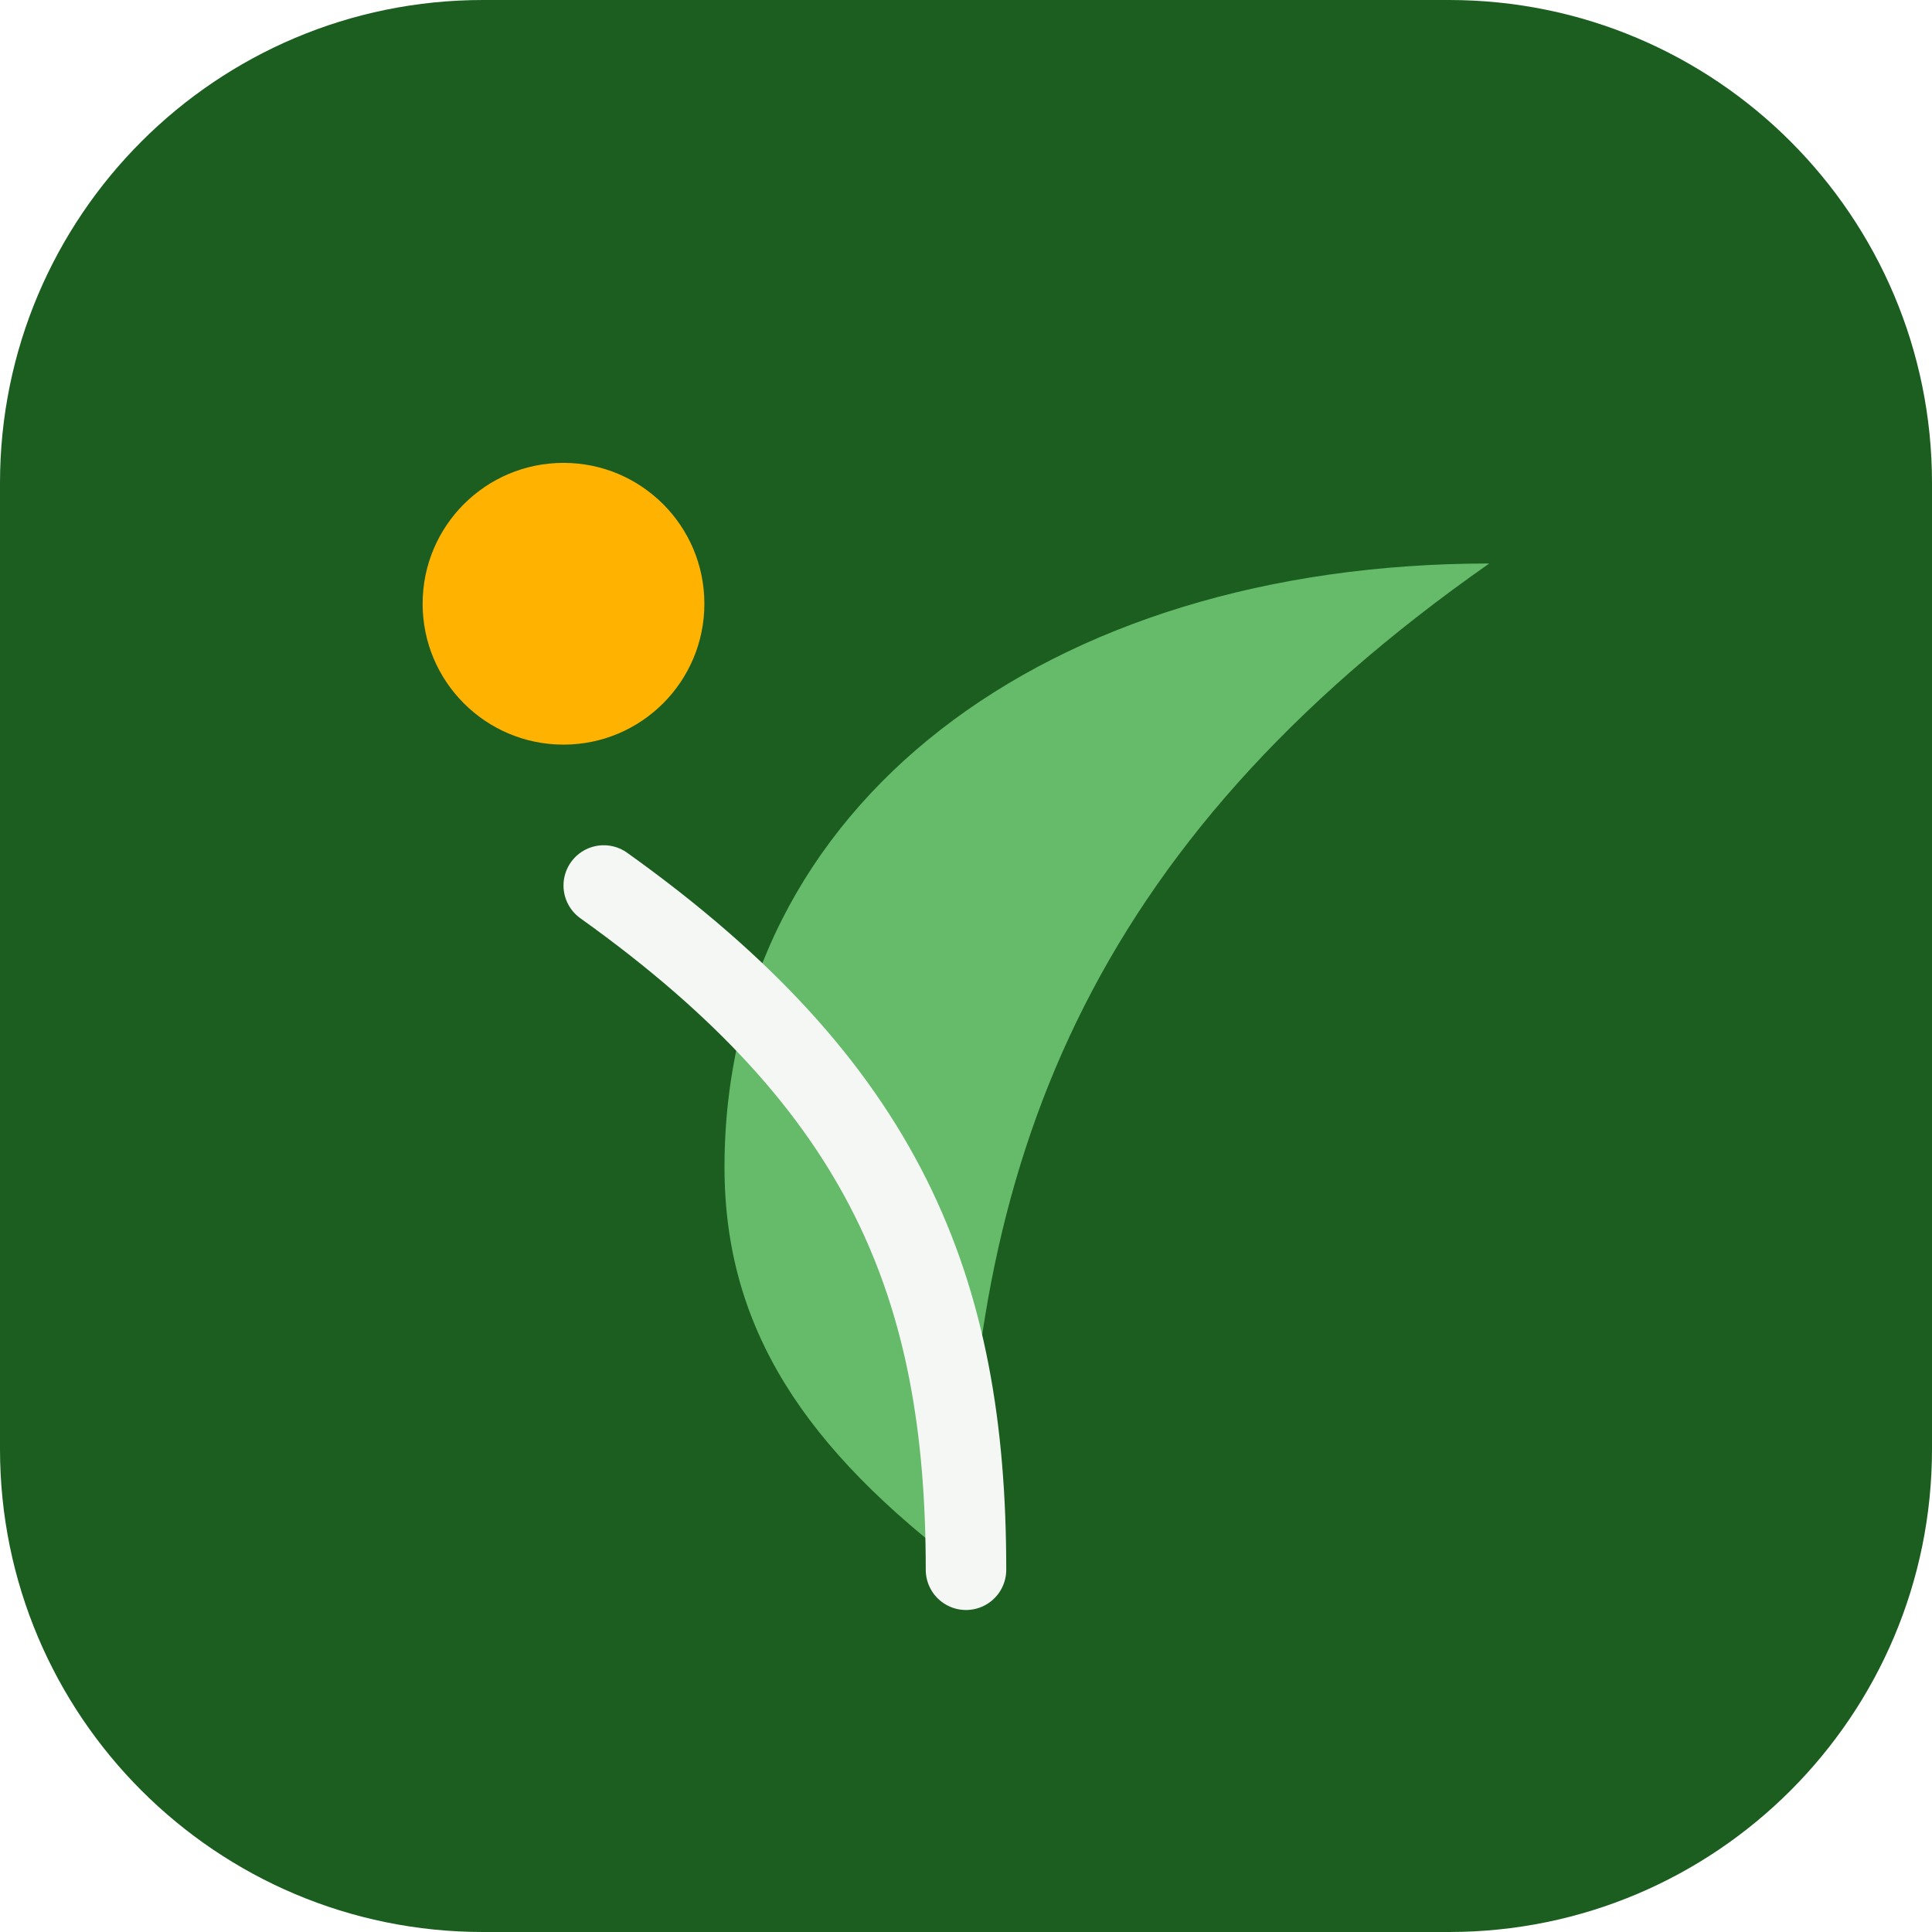
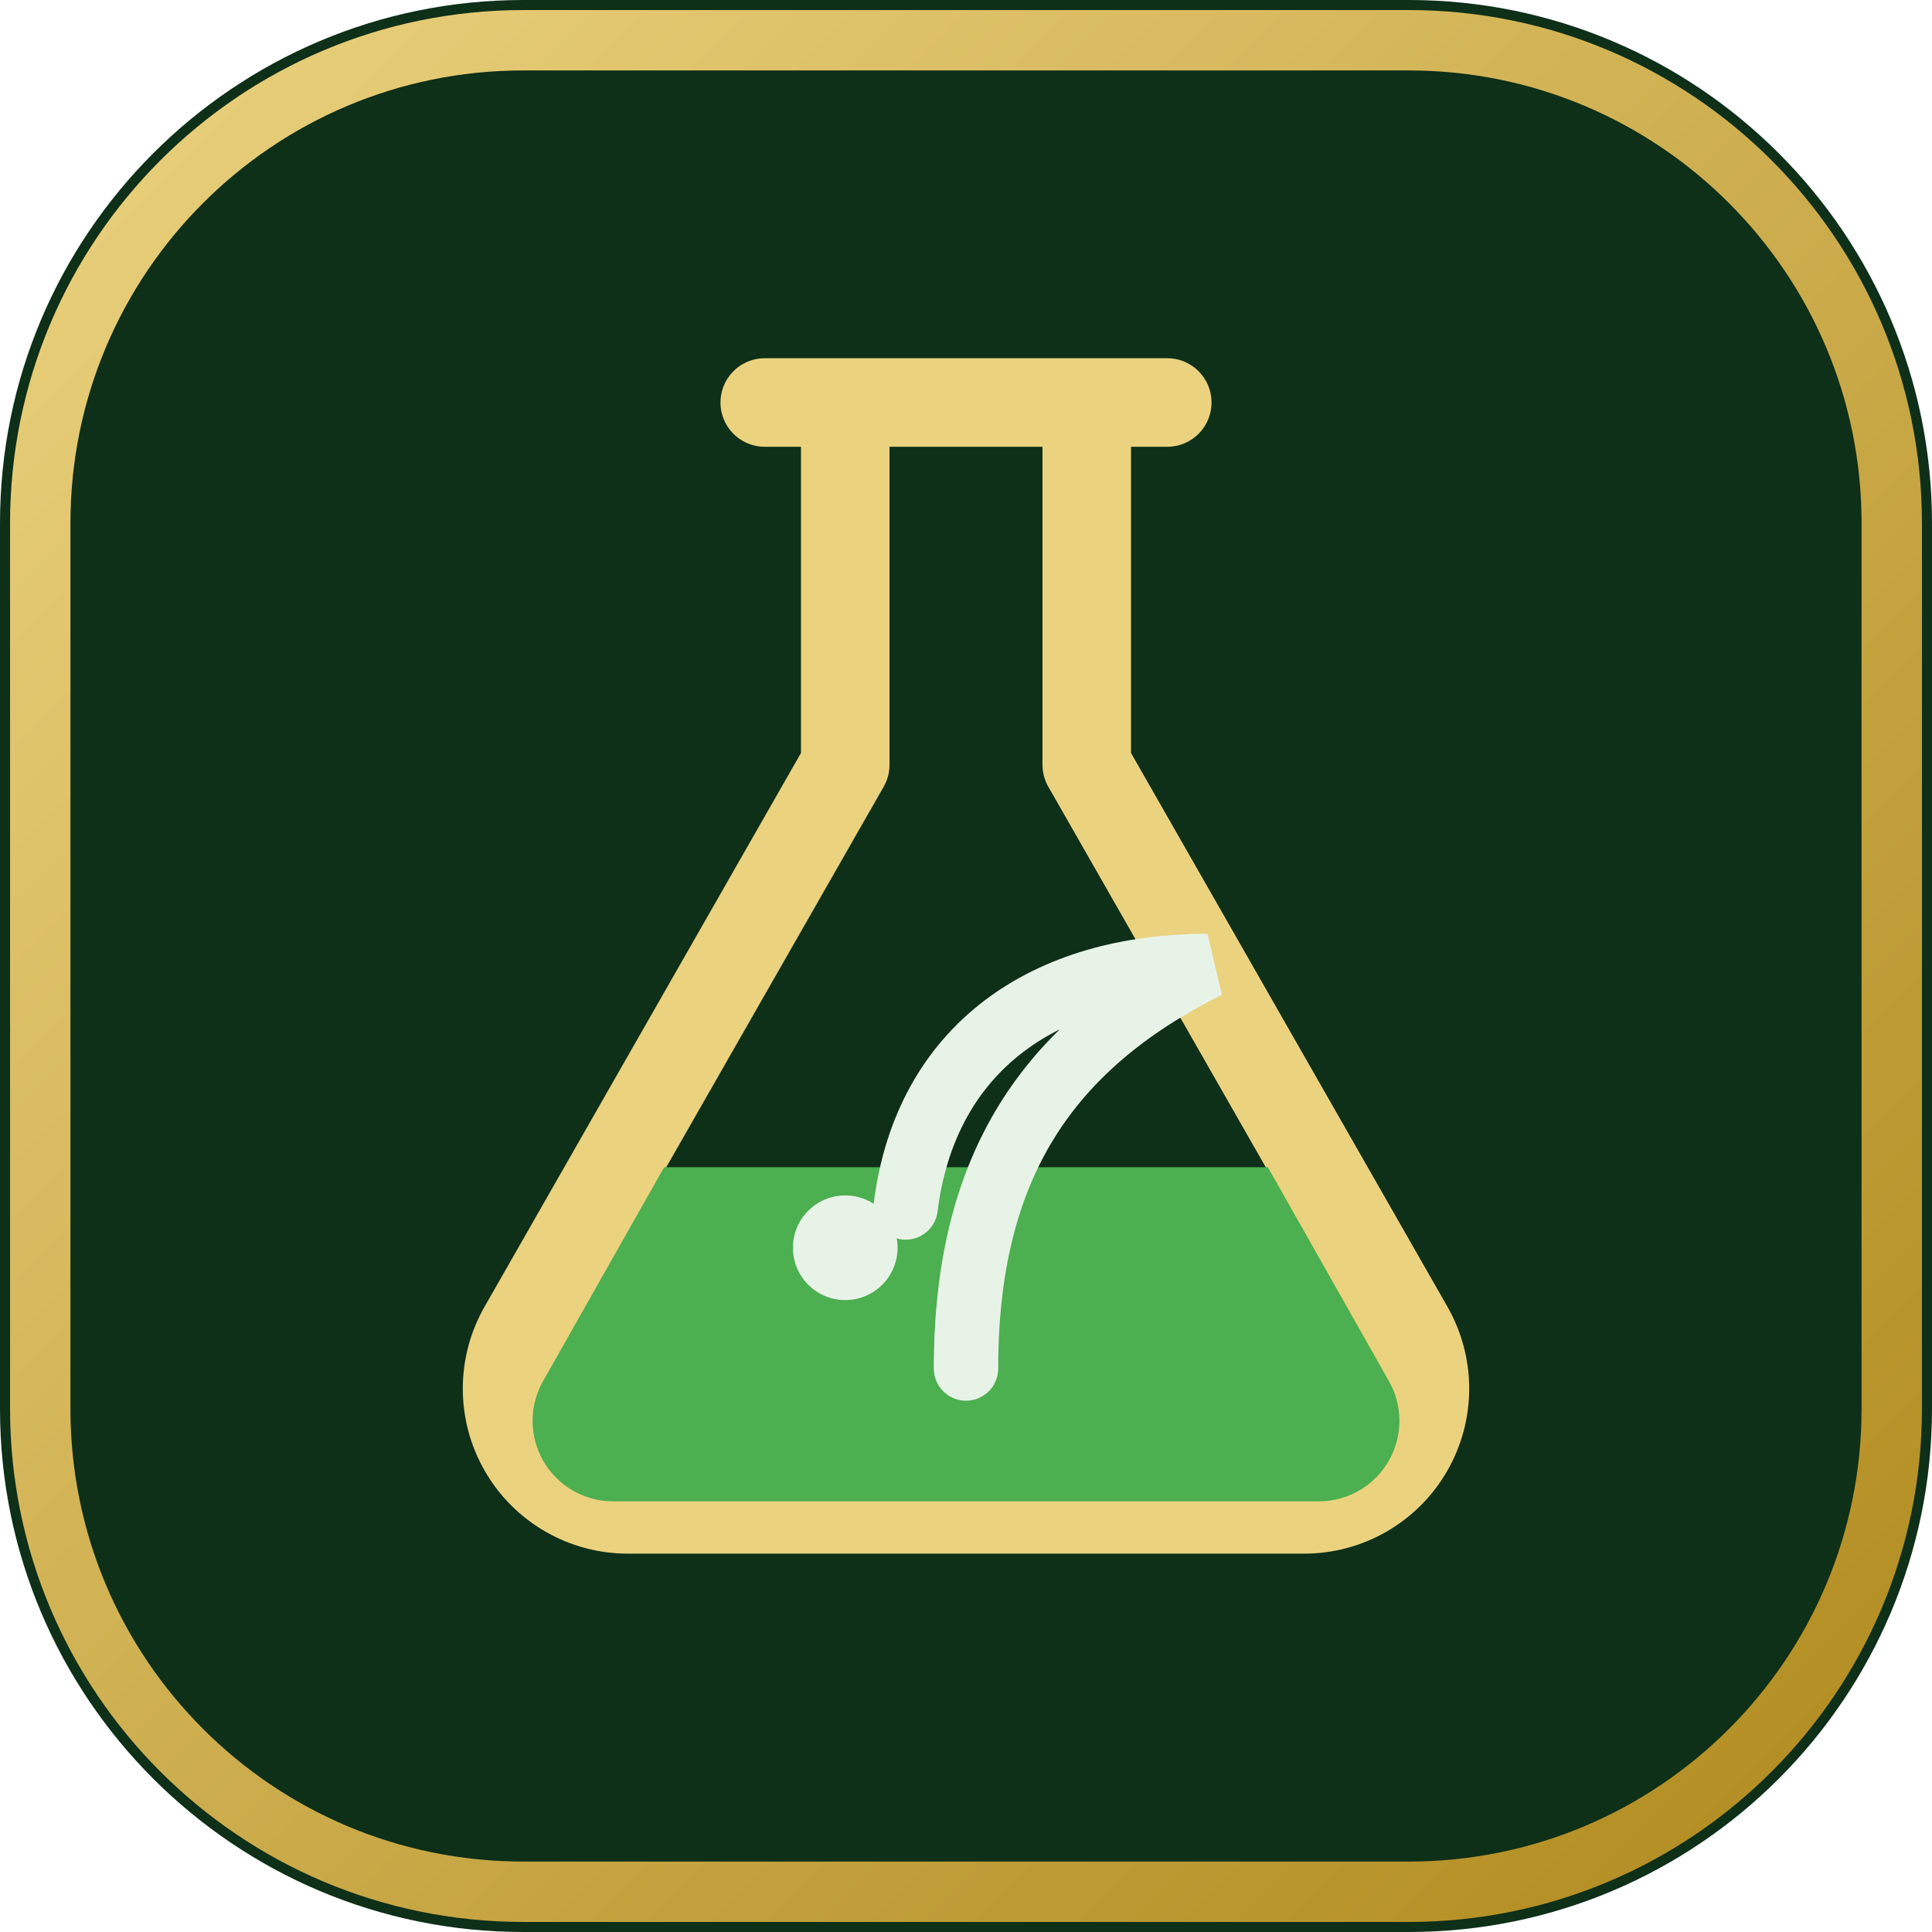
<svg xmlns="http://www.w3.org/2000/svg" viewBox="0 0 48 48" fill="none">
-   <rect width="48" height="48" rx="12" fill="#1B5E20" />
-   <path d="M24 39c0-10 3-18 13-25-11 0-19 6-19 15 0 4 2 7 6 10Z" fill="#66BB6A" />
-   <path d="M24 39c0-7-2-12-9-17" stroke="#F4F7F4" stroke-width="2" stroke-linecap="round" />
-   <circle cx="14" cy="15" r="3.5" fill="#FFB300" />
+   <defs>
+     <linearGradient id="g" x1="0" y1="0" x2="1" y2="1">
+       <stop offset="0" stop-color="#EBD27F" />
+       <stop offset="1" stop-color="#B08A1E" />
+     </linearGradient>
+   </defs>
+   <rect width="48" height="48" rx="13" fill="#0E2F18" />
+   <rect x="1" y="1" width="46" height="46" rx="12" stroke="url(#g)" stroke-width="1.5" />
+   <path d="M19 10h10M21 10v9l-8 14a3 3 0 0 0 2.6 4.5h16.8A3 3 0 0 0 35 33l-8-14v-9" stroke="#EBD27F" stroke-width="2.2" stroke-linecap="round" stroke-linejoin="round" />
+   <path d="M16.5 29h15l3 5.3a2 2 0 0 1-1.7 3H15.2a2 2 0 0 1-1.7-3Z" fill="#4CAF50" />
+   <path d="M24 34c0-5 2-8 6-10-4 0-7 2-7.5 6" stroke="#E8F3E8" stroke-width="1.6" stroke-linecap="round" />
+   <circle cx="21" cy="31" r="1.3" fill="#E8F3E8" />
</svg>
